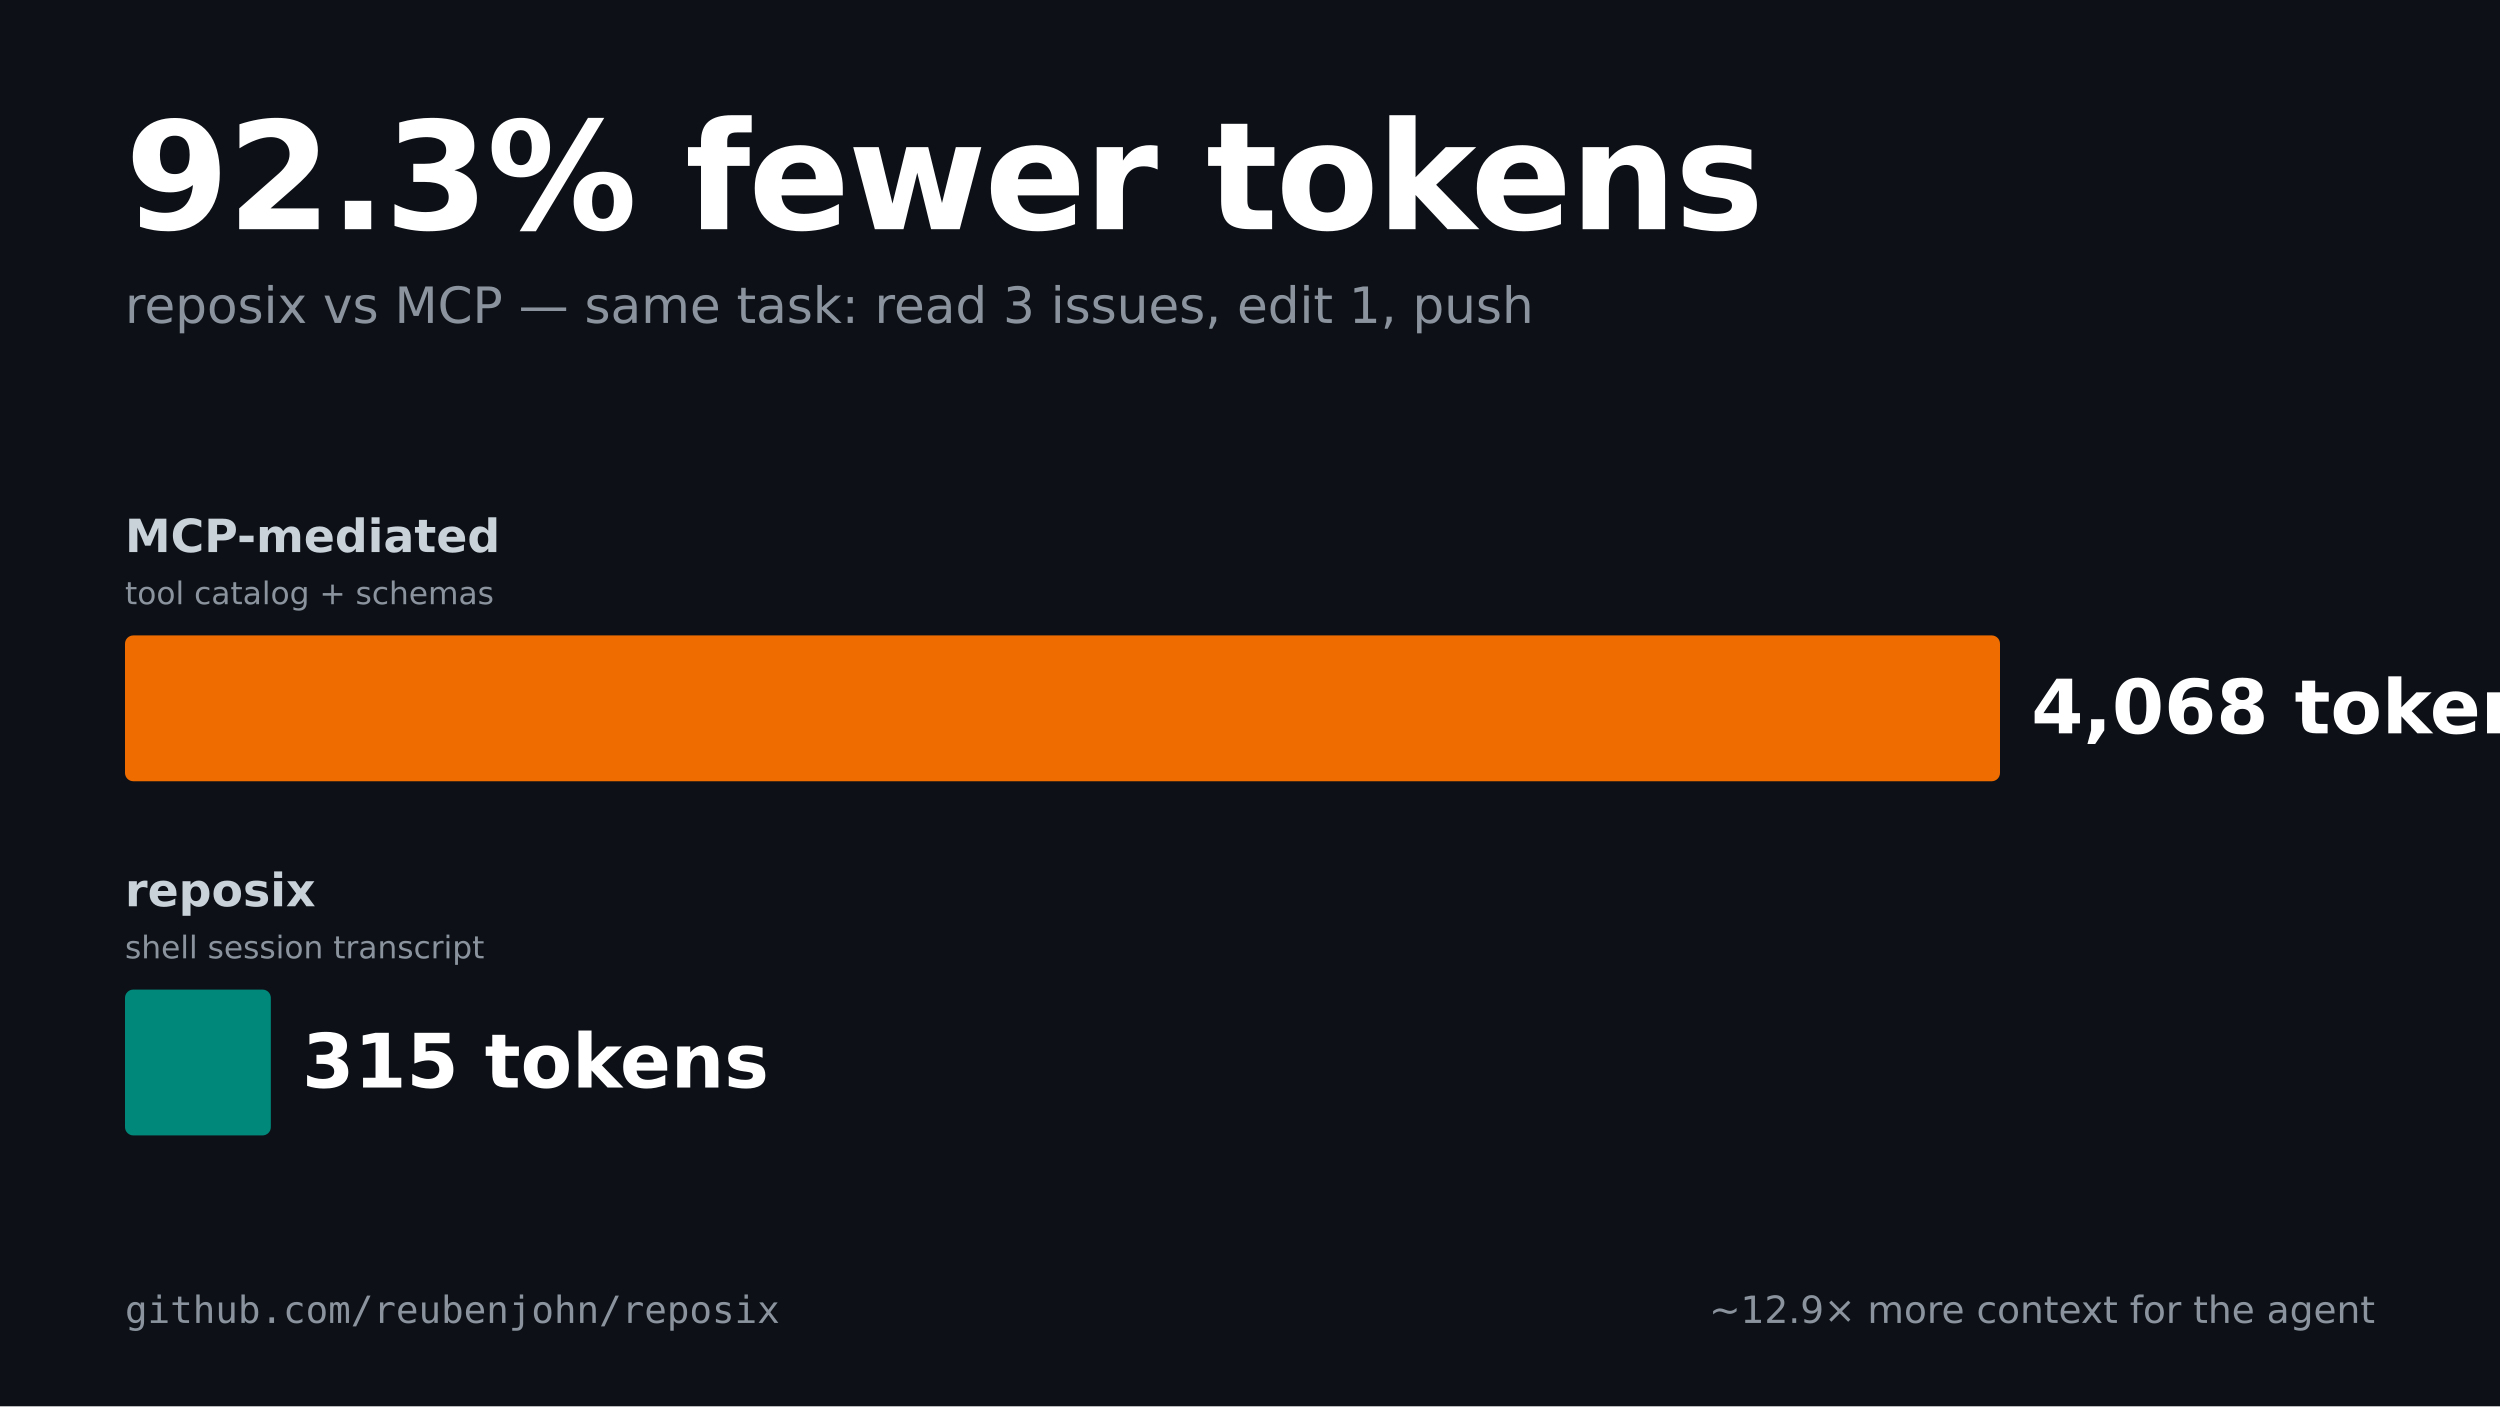
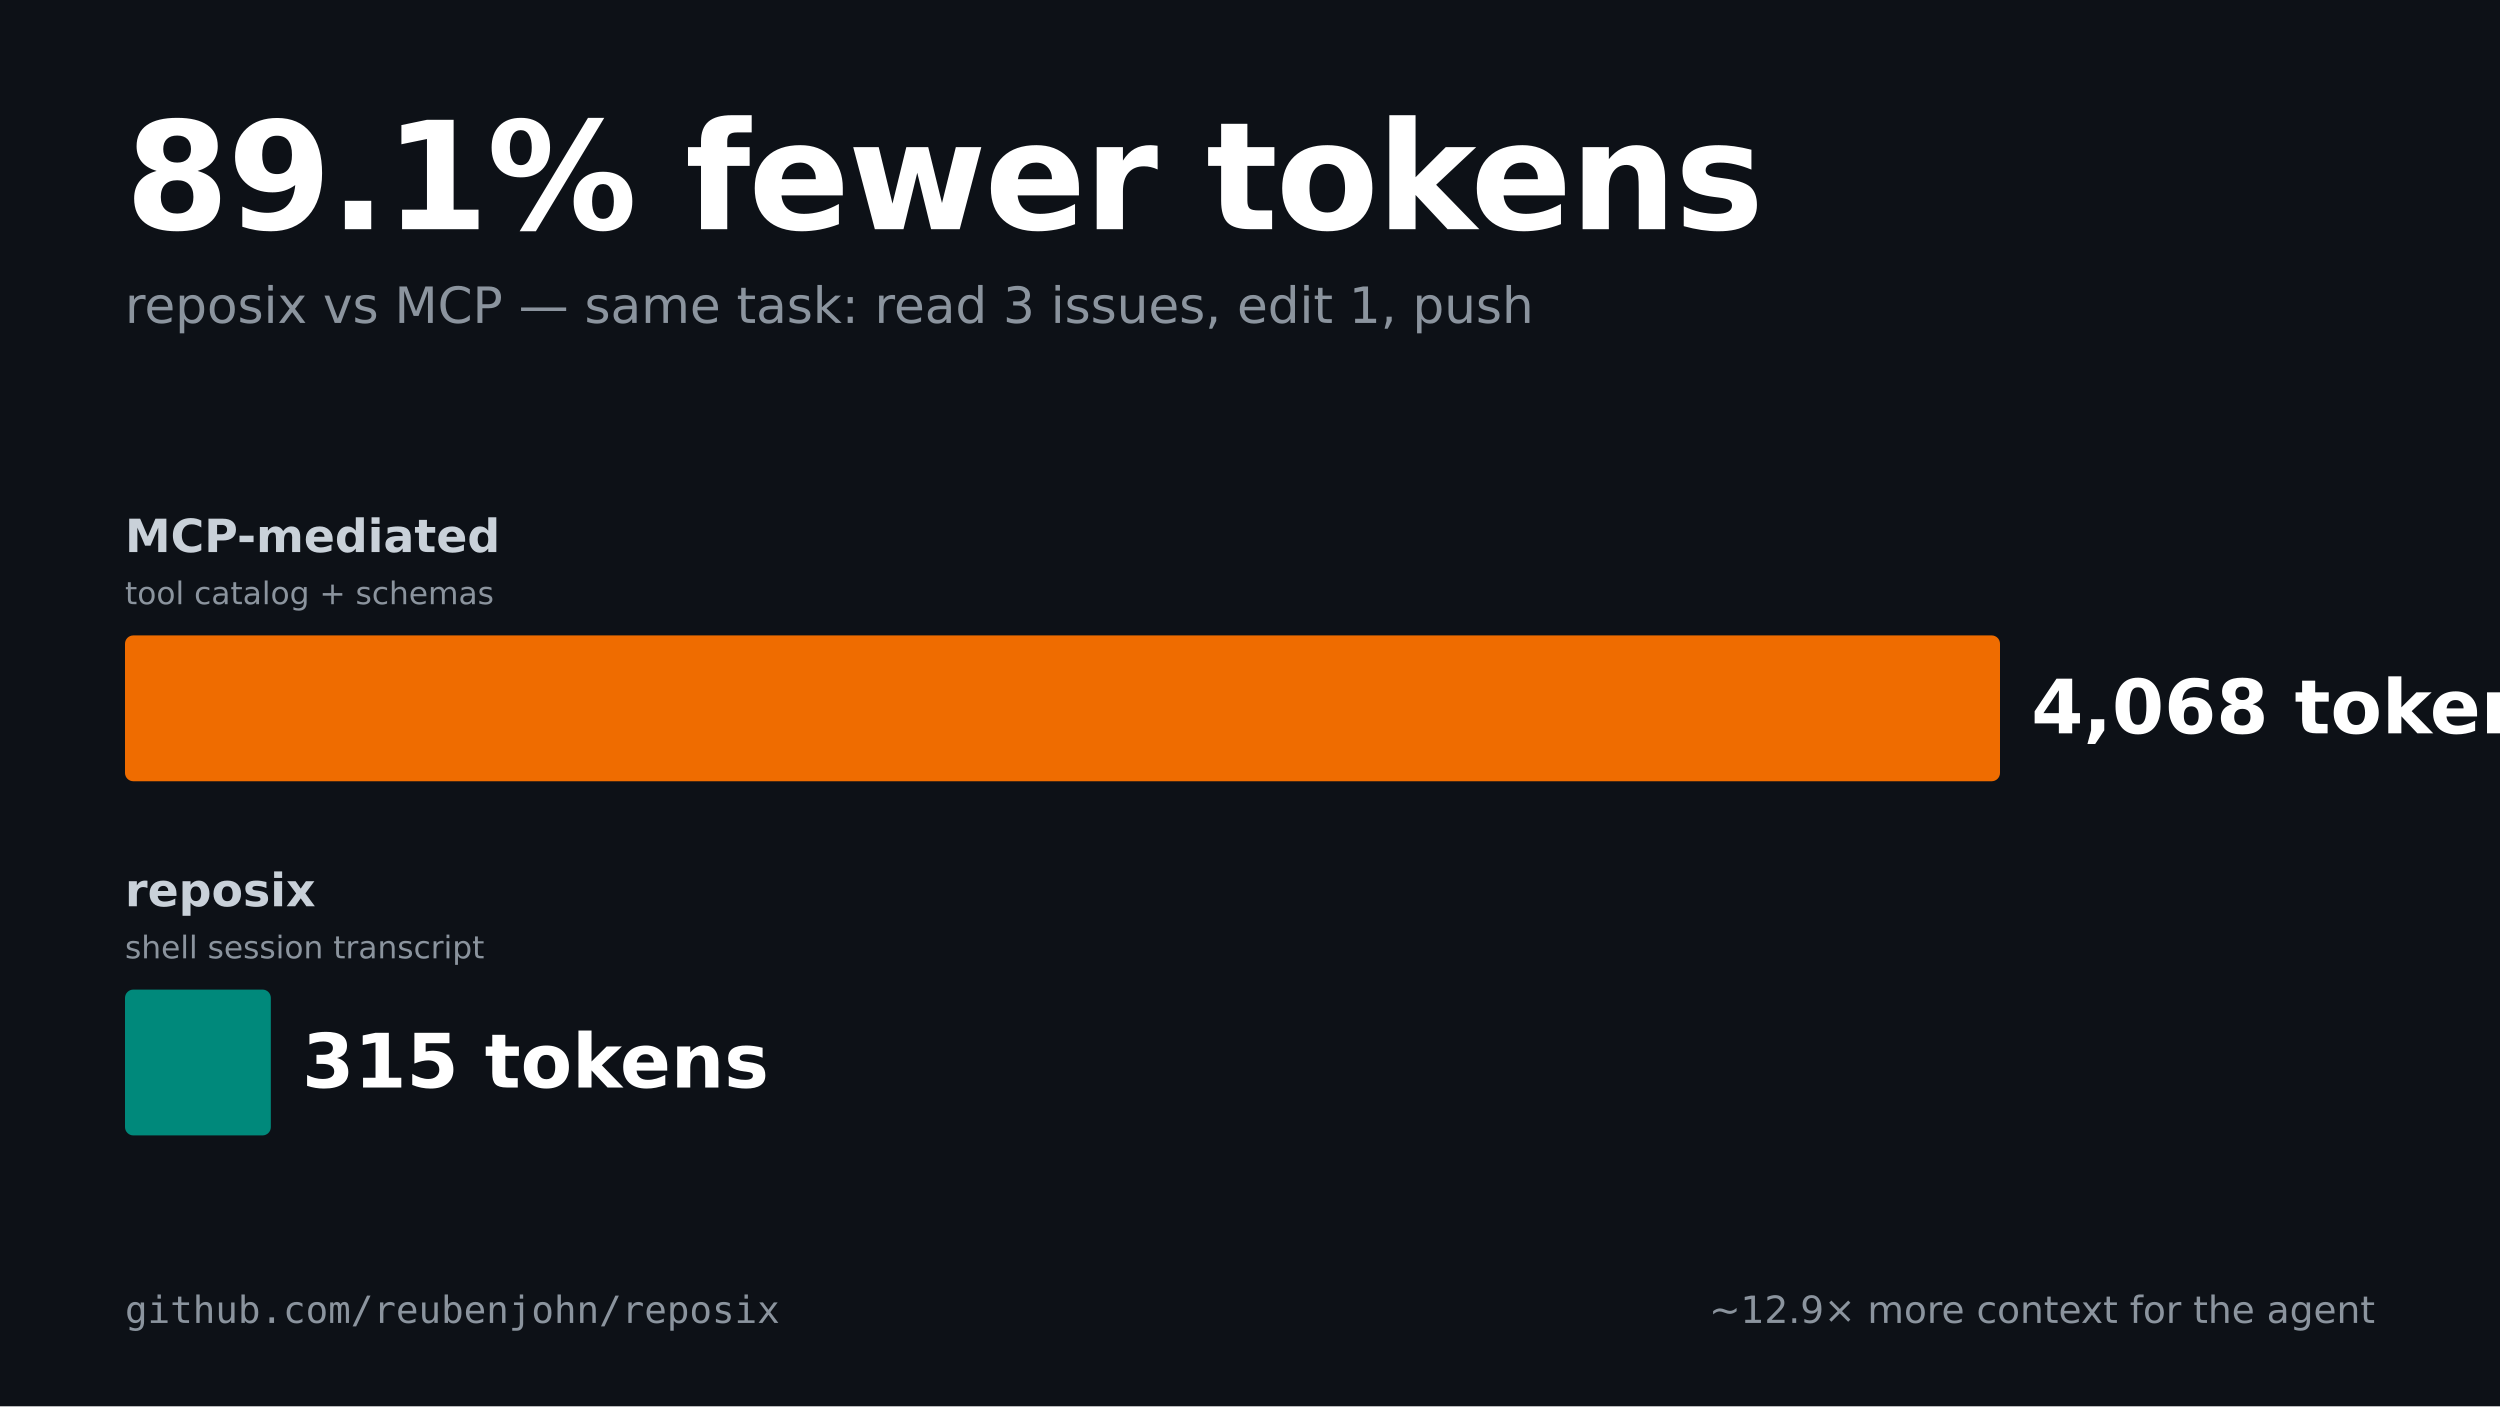
- <svg xmlns="http://www.w3.org/2000/svg" viewBox="0 0 1200 675" width="1200" height="675" role="img" aria-label="reposix vs MCP token economy benchmark: 92.3% fewer tokens">
+ <svg xmlns="http://www.w3.org/2000/svg" viewBox="0 0 1200 675" width="1200" height="675" role="img" aria-label="reposix vs MCP token economy benchmark: 89.1% fewer tokens">
  <rect width="1200" height="675" fill="#0d1117" />
-   <text x="60" y="110" font-family="DejaVu Sans, Helvetica, Arial, sans-serif" font-size="72" font-weight="700" fill="#ffffff" letter-spacing="-1">92.3% fewer tokens</text>
+   <text x="60" y="110" font-family="DejaVu Sans, Helvetica, Arial, sans-serif" font-size="72" font-weight="700" fill="#ffffff" letter-spacing="-1">89.1% fewer tokens</text>
  <text x="60" y="155" font-family="DejaVu Sans, Helvetica, Arial, sans-serif" font-size="24" font-weight="400" fill="#8b949e">
    reposix vs MCP  —  same task: read 3 issues, edit 1, push
  </text>
  <text x="60" y="265" font-family="DejaVu Sans, Helvetica, Arial, sans-serif" font-size="22" font-weight="600" fill="#c9d1d9">MCP-mediated</text>
  <text x="60" y="290" font-family="DejaVu Sans, Helvetica, Arial, sans-serif" font-size="15" font-weight="400" fill="#8b949e">tool catalog + schemas</text>
  <rect x="60" y="305" width="900" height="70" rx="4" fill="#ef6c00" />
  <text x="975" y="352" font-family="DejaVu Sans, Helvetica, Arial, sans-serif" font-size="36" font-weight="700" fill="#ffffff">4,068 tokens</text>
  <text x="60" y="435" font-family="DejaVu Sans, Helvetica, Arial, sans-serif" font-size="22" font-weight="600" fill="#c9d1d9">reposix</text>
  <text x="60" y="460" font-family="DejaVu Sans, Helvetica, Arial, sans-serif" font-size="15" font-weight="400" fill="#8b949e">shell session transcript</text>
  <rect x="60" y="475" width="70" height="70" rx="4" fill="#00897b" />
  <text x="145" y="522" font-family="DejaVu Sans, Helvetica, Arial, sans-serif" font-size="36" font-weight="700" fill="#ffffff">315 tokens</text>
  <text x="60" y="635" font-family="DejaVu Sans Mono, Menlo, Consolas, monospace" font-size="18" font-weight="400" fill="#8b949e">github.com/reubenjohn/reposix</text>
  <text x="1140" y="635" font-family="DejaVu Sans, Helvetica, Arial, sans-serif" font-size="18" font-weight="400" fill="#8b949e" text-anchor="end">~12.9× more context for the agent</text>
</svg>
